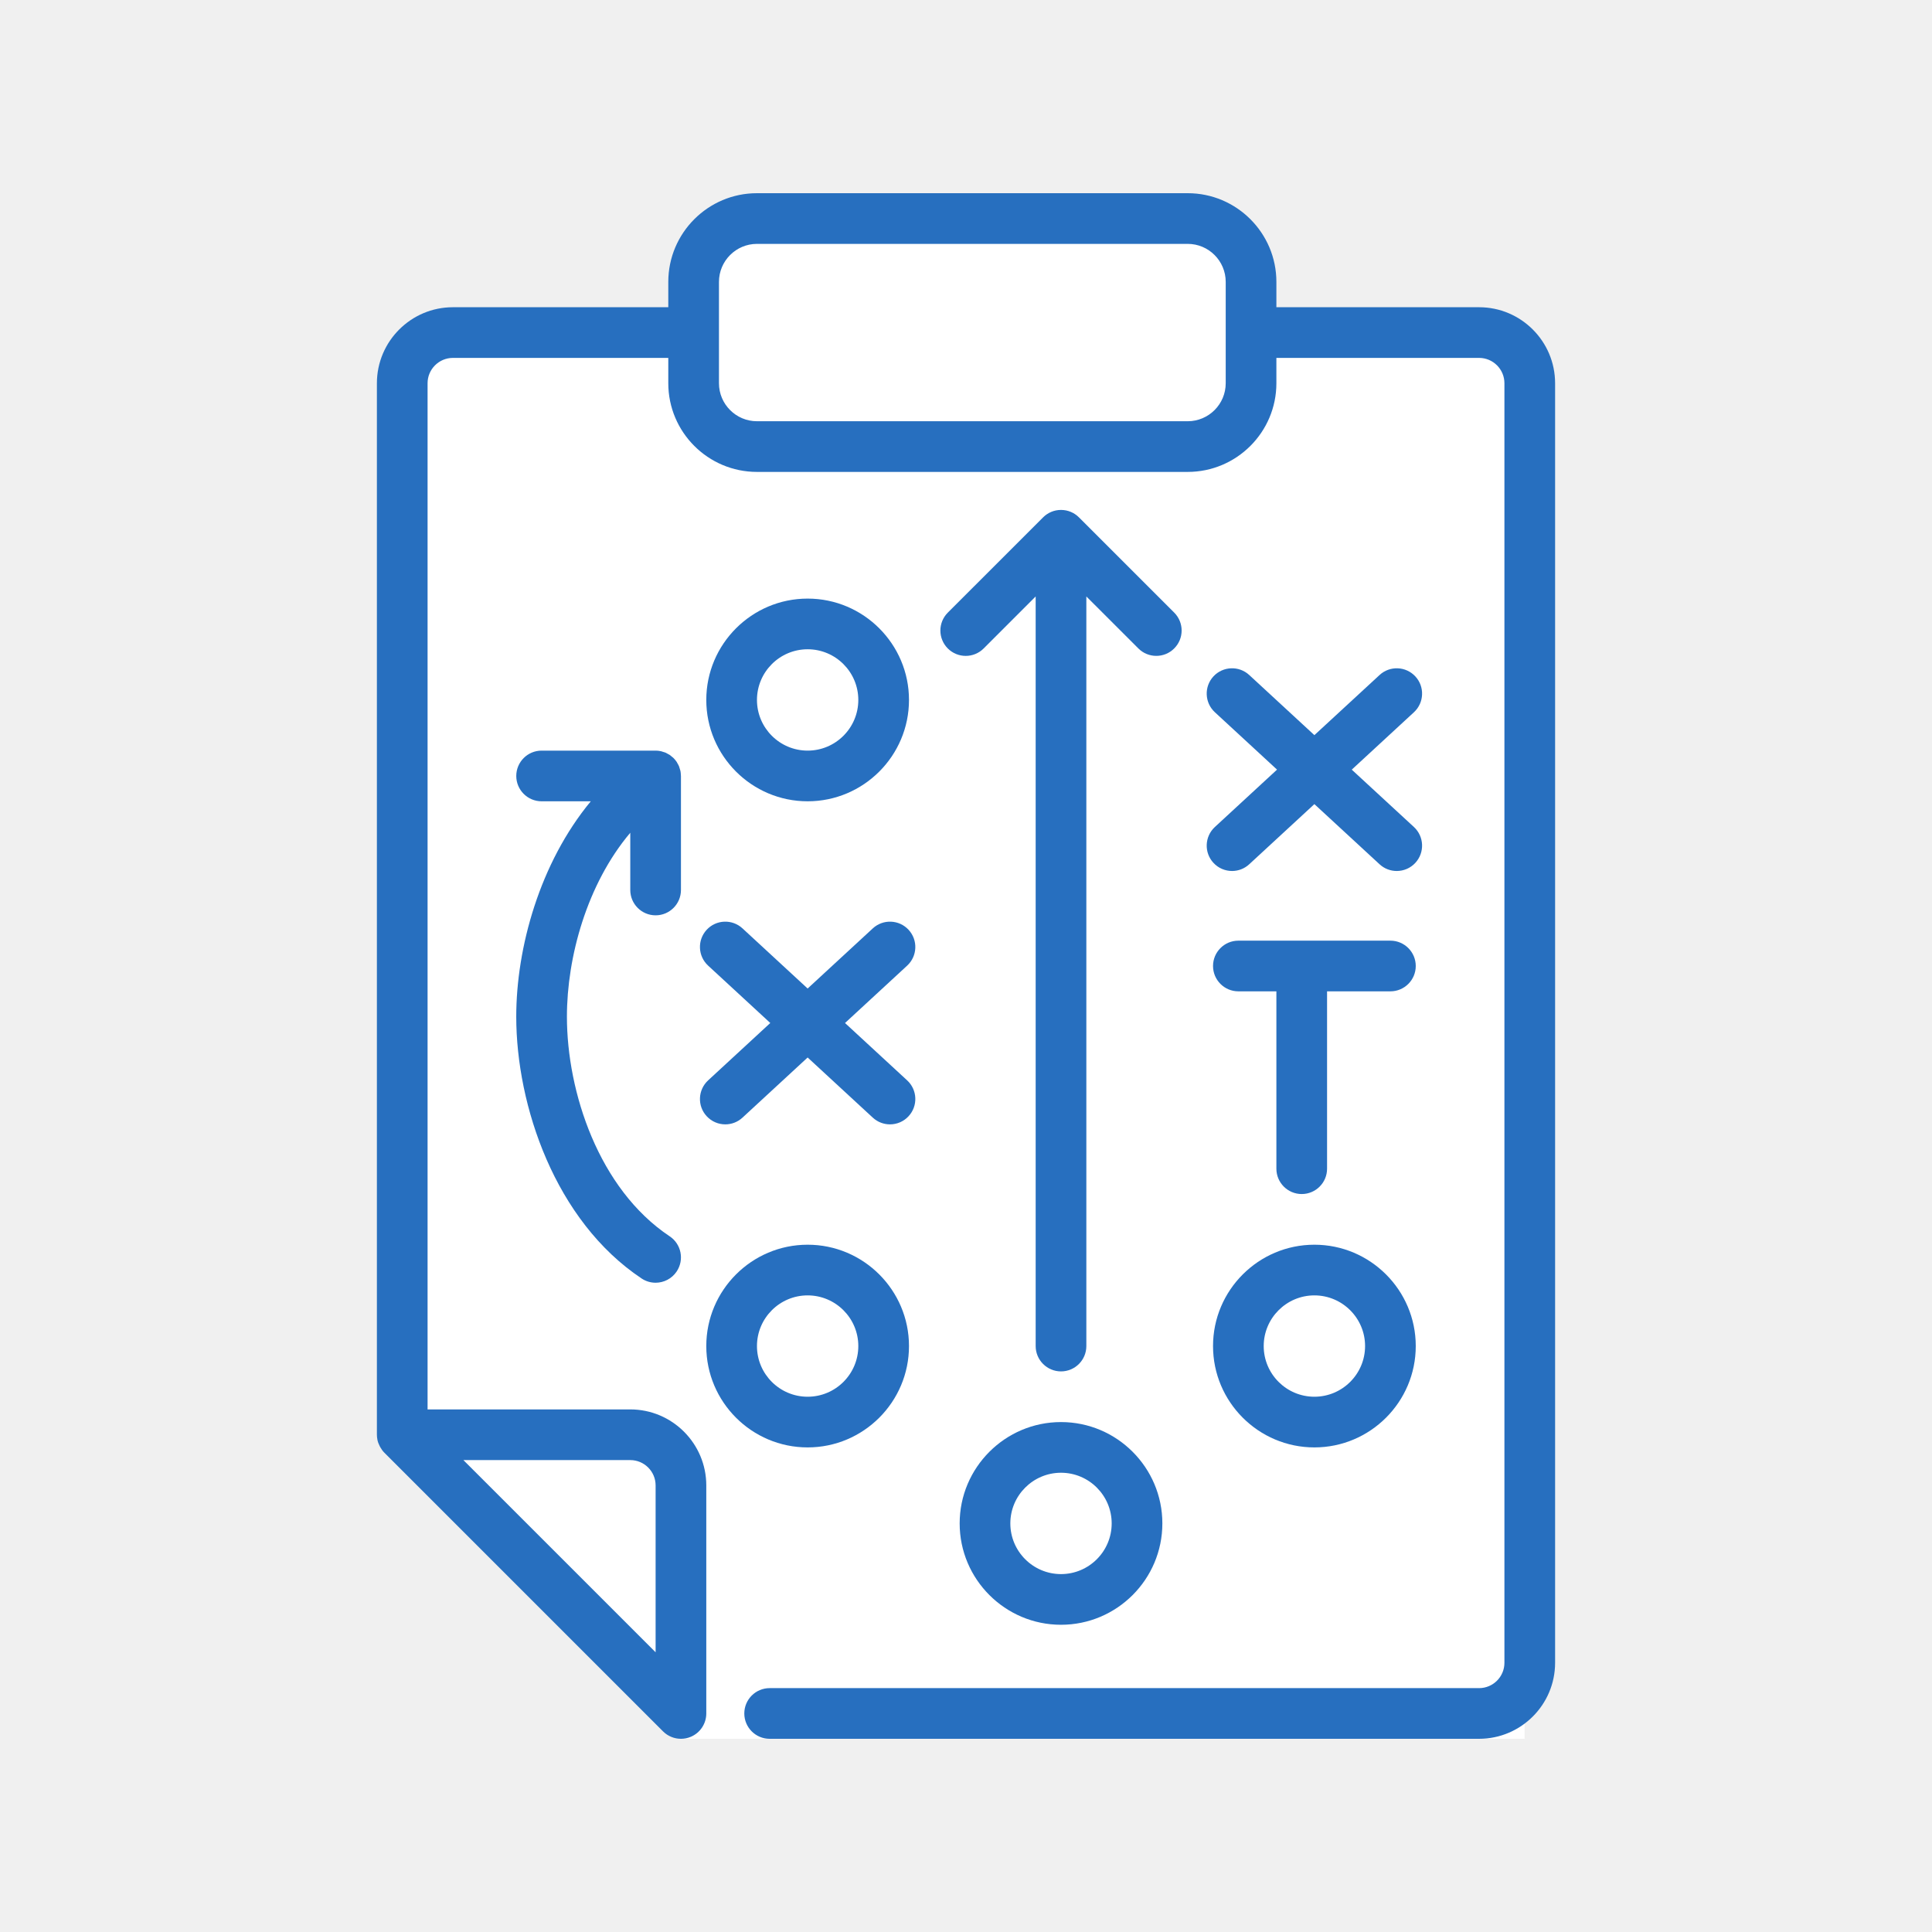
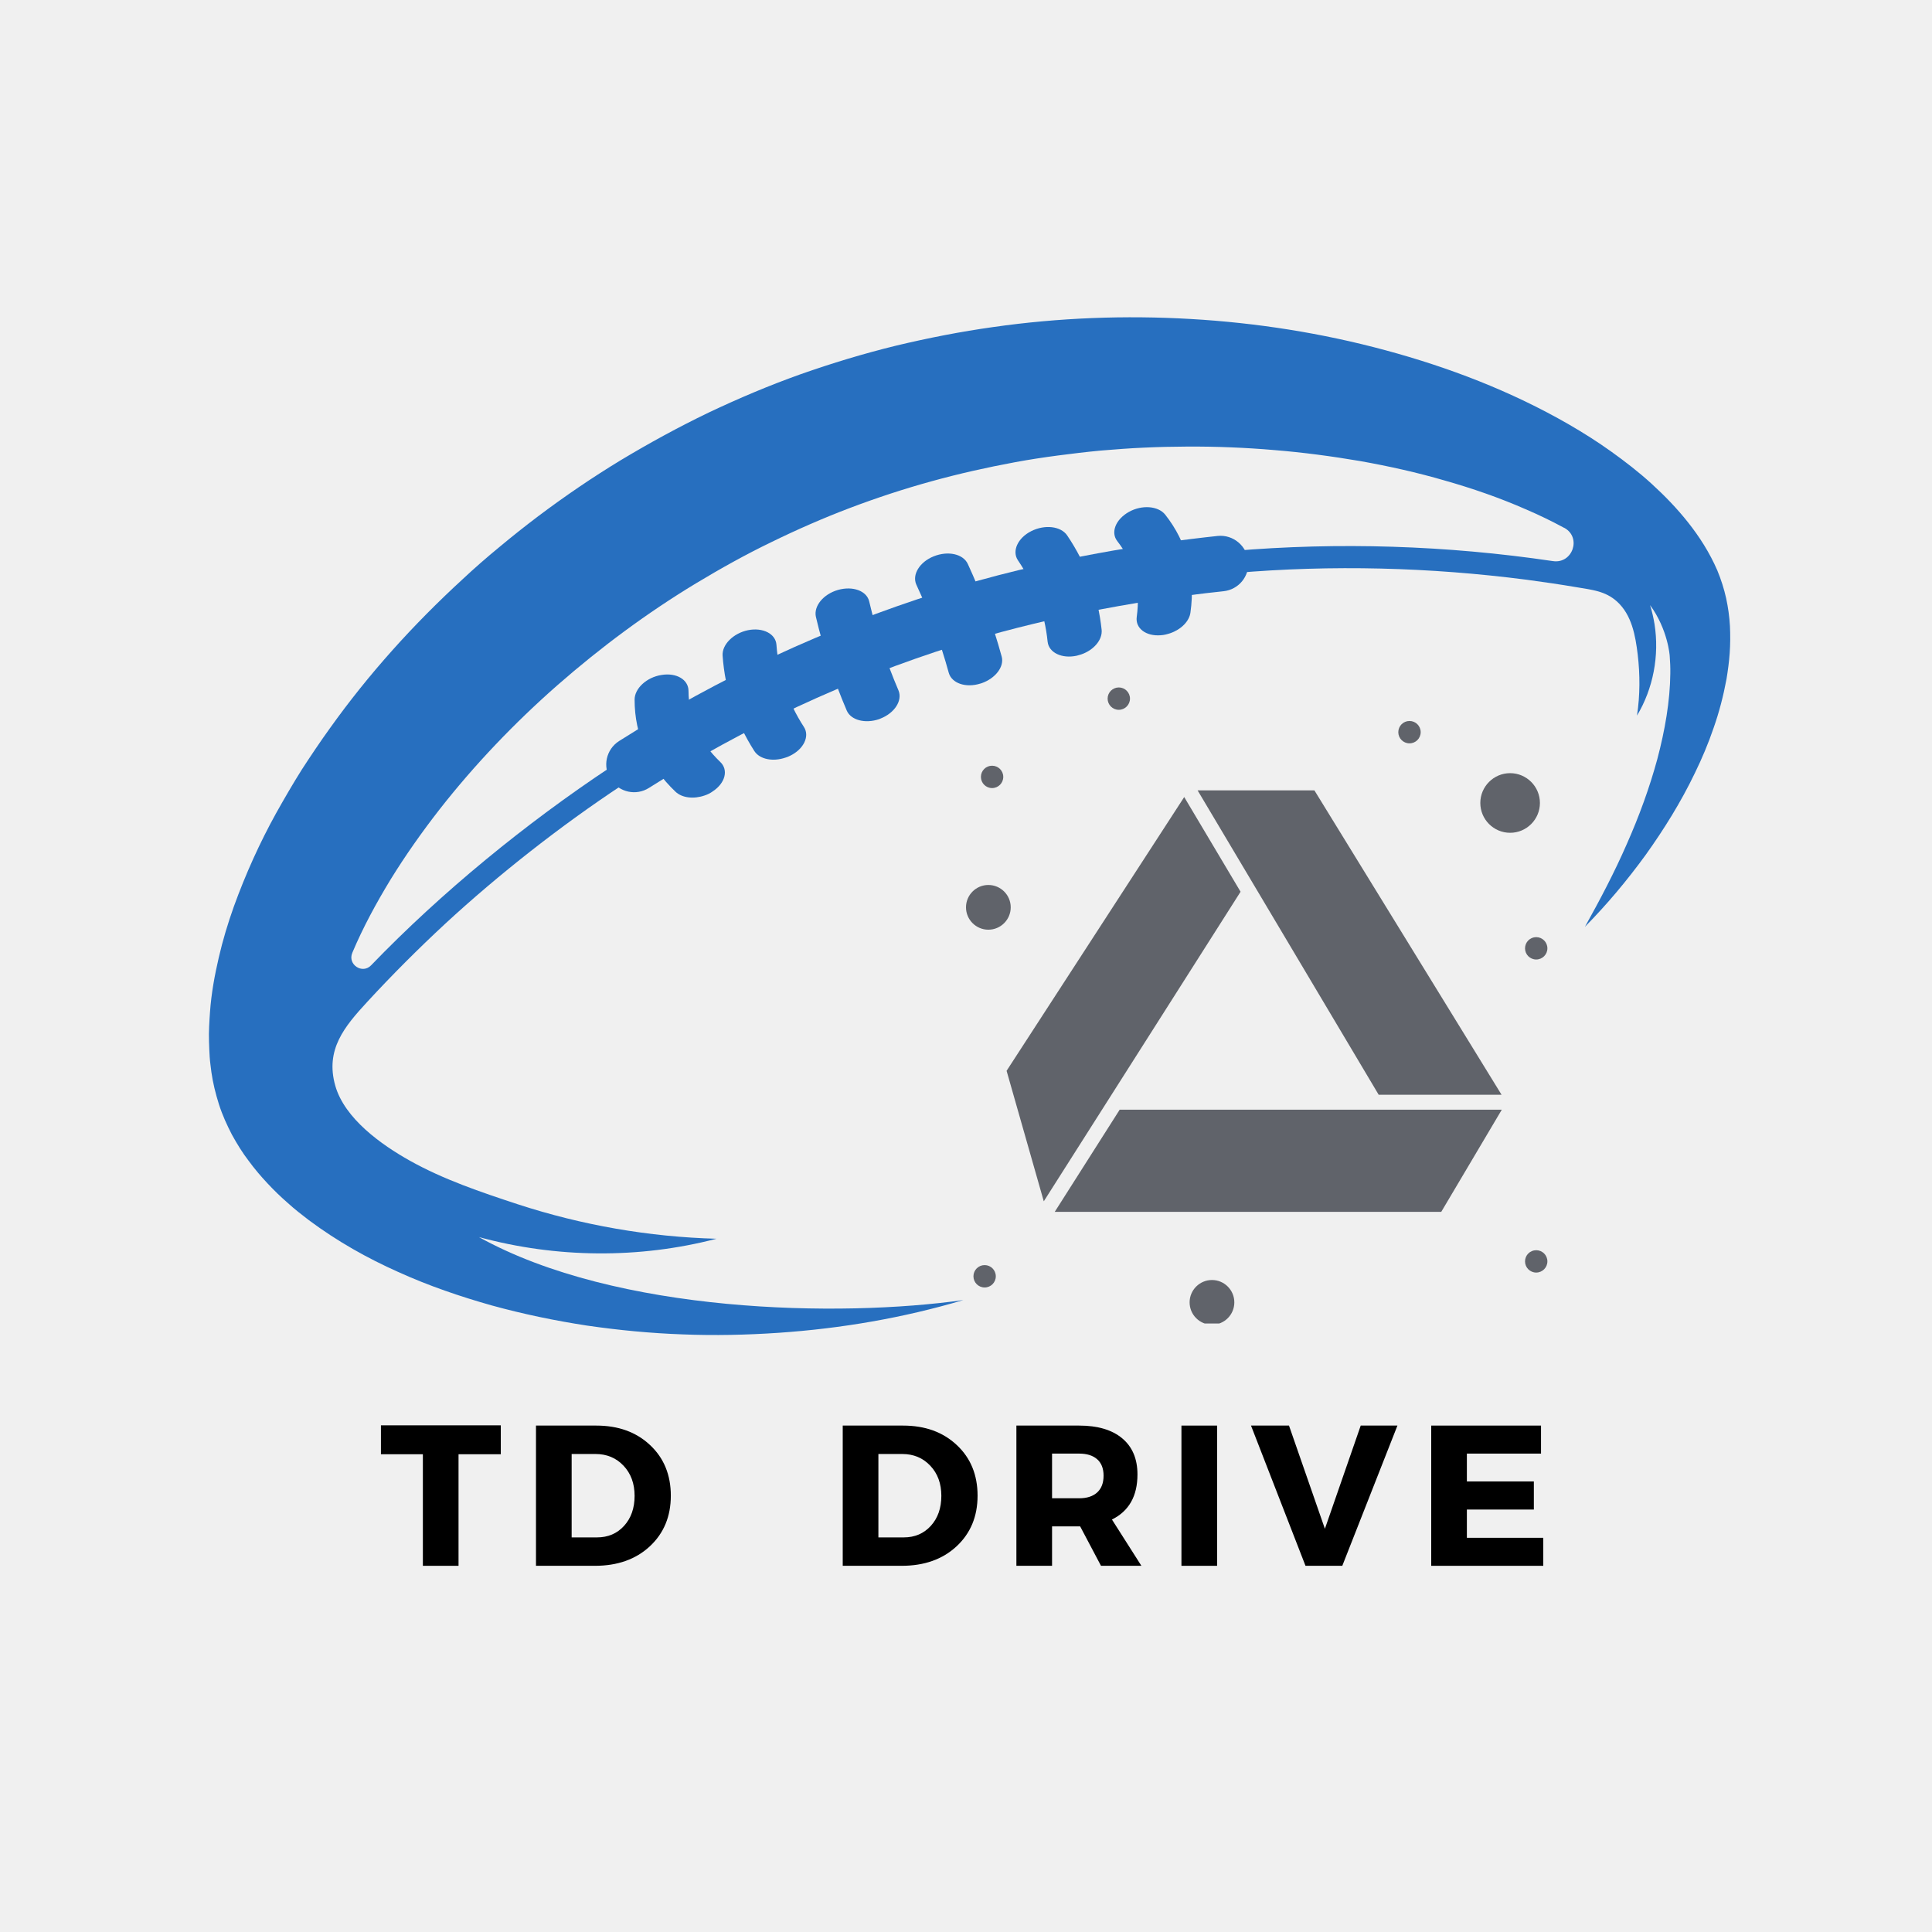
<svg xmlns="http://www.w3.org/2000/svg" width="500" zoomAndPan="magnify" viewBox="0 0 375 375" height="500" preserveAspectRatio="xMidYMid meet" version="1.0">
  <defs>
-     <clipPath id="9221d49331">
-       <path d="M 81.918 69.145 L 295.922 69.145 L 295.922 279.188 L 81.918 279.188 Z M 81.918 69.145 " clip-rule="nonzero" />
-     </clipPath>
-     <clipPath id="65d8e4fff7">
-       <path d="M 131.684 122.105 L 295.922 122.105 L 295.922 337.5 L 131.684 337.5 Z M 131.684 122.105 " clip-rule="nonzero" />
-     </clipPath>
-     <clipPath id="f9c71a371d">
-       <path d="M 76 158 L 256 158 L 256 338 L 76 338 Z M 76 158 " clip-rule="nonzero" />
-     </clipPath>
-     <clipPath id="fa8e7c53cd">
-       <path d="M 76.586 274.562 L 192.723 158.426 L 255.66 221.363 L 139.523 337.5 Z M 76.586 274.562 " clip-rule="nonzero" />
-     </clipPath>
-     <clipPath id="0cdf673f22">
-       <path d="M 134.875 44.699 L 242.742 44.699 L 242.742 260.098 L 134.875 260.098 Z M 134.875 44.699 " clip-rule="nonzero" />
-     </clipPath>
-     <clipPath id="c86dcb6b72">
-       <path d="M 73.125 37.5 L 301.875 37.5 L 301.875 337.5 L 73.125 337.5 Z M 73.125 37.5 " clip-rule="nonzero" />
+     <g />
+     <clipPath id="323e5e74f4">
+       <path d="M 117 103 L 243 103 L 243 154 L 117 154 Z M 117 103 " clip-rule="nonzero" />
+     </clipPath>
+     <clipPath id="37b20e096d">
+       <path d="M 113.039 4.504 L 349.828 98.227 L 261.727 320.809 L 24.938 227.086 Z M 113.039 4.504 " clip-rule="nonzero" />
+     </clipPath>
+     <clipPath id="90df84efdf">
+       <path d="M 113.039 4.504 L 349.828 98.227 L 261.727 320.809 L 24.938 227.086 Z M 113.039 4.504 " clip-rule="nonzero" />
+     </clipPath>
+     <clipPath id="e89ec0ad96">
+       <path d="M 40 61 L 336 61 L 336 260 L 40 260 Z M 40 61 " clip-rule="nonzero" />
+     </clipPath>
+     <clipPath id="efc45cda9a">
+       <path d="M 113.039 4.504 L 349.828 98.227 L 261.727 320.809 L 24.938 227.086 Z M 113.039 4.504 " clip-rule="nonzero" />
+     </clipPath>
+     <clipPath id="7c2cc8e9b2">
+       <path d="M 113.039 4.504 L 349.828 98.227 L 261.727 320.809 L 24.938 227.086 Z M 113.039 4.504 " clip-rule="nonzero" />
+     </clipPath>
+     <clipPath id="0206986e32">
+       <path d="M 123 130 L 141 130 L 141 155 L 123 155 Z M 123 130 " clip-rule="nonzero" />
+     </clipPath>
+     <clipPath id="51609a2b0c">
+       <path d="M 113.039 4.504 L 349.828 98.227 L 261.727 320.809 L 24.938 227.086 Z M 113.039 4.504 " clip-rule="nonzero" />
+     </clipPath>
+     <clipPath id="65760eb8c6">
+       <path d="M 113.039 4.504 L 349.828 98.227 L 261.727 320.809 L 24.938 227.086 Z M 113.039 4.504 " clip-rule="nonzero" />
+     </clipPath>
+     <clipPath id="ae01399491">
+       <path d="M 140 122 L 157 122 L 157 148 L 140 148 Z M 140 122 " clip-rule="nonzero" />
+     </clipPath>
+     <clipPath id="1a023e517f">
+       <path d="M 113.039 4.504 L 349.828 98.227 L 261.727 320.809 L 24.938 227.086 Z M 113.039 4.504 " clip-rule="nonzero" />
+     </clipPath>
+     <clipPath id="45f09a8047">
+       <path d="M 113.039 4.504 L 349.828 98.227 L 261.727 320.809 L 24.938 227.086 Z M 113.039 4.504 " clip-rule="nonzero" />
+     </clipPath>
+     <clipPath id="27bf50af54">
+       <path d="M 158 114 L 175 114 L 175 140 L 158 140 Z M 158 114 " clip-rule="nonzero" />
+     </clipPath>
+     <clipPath id="51e235d989">
+       <path d="M 113.039 4.504 L 349.828 98.227 L 261.727 320.809 L 24.938 227.086 Z M 113.039 4.504 " clip-rule="nonzero" />
+     </clipPath>
+     <clipPath id="eaf8c24dbf">
+       <path d="M 113.039 4.504 L 349.828 98.227 L 261.727 320.809 L 24.938 227.086 Z M 113.039 4.504 " clip-rule="nonzero" />
+     </clipPath>
+     <clipPath id="bcb9e86bec">
+       <path d="M 177 107 L 195 107 L 195 134 L 177 134 Z M 177 107 " clip-rule="nonzero" />
+     </clipPath>
+     <clipPath id="af056be776">
+       <path d="M 113.039 4.504 L 349.828 98.227 L 261.727 320.809 L 24.938 227.086 Z M 113.039 4.504 " clip-rule="nonzero" />
+     </clipPath>
+     <clipPath id="fefca1ef3d">
+       <path d="M 113.039 4.504 L 349.828 98.227 L 261.727 320.809 L 24.938 227.086 Z M 113.039 4.504 " clip-rule="nonzero" />
+     </clipPath>
+     <clipPath id="3e1fd7d723">
+       <path d="M 197 102 L 214 102 L 214 128 L 197 128 Z M 197 102 " clip-rule="nonzero" />
+     </clipPath>
+     <clipPath id="95d2b62704">
+       <path d="M 113.039 4.504 L 349.828 98.227 L 261.727 320.809 L 24.938 227.086 Z M 113.039 4.504 " clip-rule="nonzero" />
+     </clipPath>
+     <clipPath id="357b6d4f57">
+       <path d="M 113.039 4.504 L 349.828 98.227 L 261.727 320.809 L 24.938 227.086 Z M 113.039 4.504 " clip-rule="nonzero" />
+     </clipPath>
+     <clipPath id="135819ad24">
+       <path d="M 216 98 L 232 98 L 232 124 L 216 124 Z M 216 98 " clip-rule="nonzero" />
+     </clipPath>
+     <clipPath id="6ad2bde37f">
+       <path d="M 113.039 4.504 L 349.828 98.227 L 261.727 320.809 L 24.938 227.086 Z M 113.039 4.504 " clip-rule="nonzero" />
+     </clipPath>
+     <clipPath id="8875397bc3">
+       <path d="M 113.039 4.504 L 349.828 98.227 L 261.727 320.809 L 24.938 227.086 Z M 113.039 4.504 " clip-rule="nonzero" />
+     </clipPath>
+     <clipPath id="aeb51a79e7">
+       <path d="M 230 248 L 240 248 L 240 256.891 L 230 256.891 Z M 230 248 " clip-rule="nonzero" />
+     </clipPath>
+     <clipPath id="9da056b963">
+       <path d="M 187.5 171 L 197 171 L 197 181 L 187.5 181 Z M 187.5 171 " clip-rule="nonzero" />
+     </clipPath>
+     <clipPath id="a323af9c94">
+       <path d="M 214 133.383 L 220 133.383 L 220 138 L 214 138 Z M 214 133.383 " clip-rule="nonzero" />
+     </clipPath>
+     <clipPath id="7e581a3f7f">
+       <path d="M 296 181 L 300.824 181 L 300.824 187 L 296 187 Z M 296 181 " clip-rule="nonzero" />
+     </clipPath>
+     <clipPath id="86fd4c36c3">
+       <path d="M 296 242 L 300.824 242 L 300.824 248 L 296 248 Z M 296 242 " clip-rule="nonzero" />
    </clipPath>
  </defs>
-   <g clip-path="url(#9221d49331)">
-     <path fill="#ffffff" d="M 81.918 69.145 L 296.062 69.145 L 296.062 279.188 L 81.918 279.188 Z M 81.918 69.145 " fill-opacity="1" fill-rule="nonzero" />
-   </g>
-   <g clip-path="url(#65d8e4fff7)">
-     <path fill="#ffffff" d="M 131.684 122.105 L 295.922 122.105 L 295.922 337.668 L 131.684 337.668 Z M 131.684 122.105 " fill-opacity="1" fill-rule="nonzero" />
-   </g>
-   <g clip-path="url(#f9c71a371d)">
-     <g clip-path="url(#fa8e7c53cd)">
-       <path fill="#ffffff" d="M 76.586 274.562 L 192.629 158.52 L 255.566 221.457 L 139.523 337.5 Z M 76.586 274.562 " fill-opacity="1" fill-rule="nonzero" />
-     </g>
-   </g>
-   <g clip-path="url(#0cdf673f22)">
-     <path fill="#ffffff" d="M 134.875 44.699 L 242.742 44.699 L 242.742 260.012 L 134.875 260.012 Z M 134.875 44.699 " fill-opacity="1" fill-rule="nonzero" />
-   </g>
-   <path fill="#276fbf" d="M 156.762 155.531 C 167.609 155.531 176.434 146.707 176.434 135.859 C 176.434 125.016 167.609 116.188 156.762 116.188 C 145.914 116.188 137.09 125.016 137.09 135.859 C 137.09 146.707 145.914 155.531 156.762 155.531 Z M 156.762 126.023 C 162.188 126.023 166.598 130.438 166.598 135.859 C 166.598 141.285 162.188 145.695 156.762 145.695 C 151.336 145.695 146.926 141.285 146.926 135.859 C 146.926 130.438 151.336 126.023 156.762 126.023 Z M 156.762 126.023 " fill-opacity="1" fill-rule="nonzero" />
-   <path fill="#276fbf" d="M 156.762 280.941 C 167.609 280.941 176.434 272.117 176.434 261.27 C 176.434 250.422 167.609 241.598 156.762 241.598 C 145.914 241.598 137.09 250.422 137.09 261.27 C 137.09 272.117 145.914 280.941 156.762 280.941 Z M 156.762 251.434 C 162.188 251.434 166.598 255.848 166.598 261.27 C 166.598 266.695 162.188 271.105 156.762 271.105 C 151.336 271.105 146.926 266.695 146.926 261.27 C 146.926 255.848 151.336 251.434 156.762 251.434 Z M 156.762 251.434 " fill-opacity="1" fill-rule="nonzero" />
-   <path fill="#276fbf" d="M 255.121 241.598 C 244.277 241.598 235.449 250.422 235.449 261.27 C 235.449 272.117 244.277 280.941 255.121 280.941 C 265.969 280.941 274.797 272.117 274.797 261.27 C 274.797 250.422 265.969 241.598 255.121 241.598 Z M 255.121 271.105 C 249.699 271.105 245.285 266.695 245.285 261.27 C 245.285 255.848 249.699 251.434 255.121 251.434 C 260.547 251.434 264.961 255.848 264.961 261.27 C 264.961 266.695 260.547 271.105 255.121 271.105 Z M 255.121 271.105 " fill-opacity="1" fill-rule="nonzero" />
-   <path fill="#276fbf" d="M 205.941 276.023 C 195.098 276.023 186.27 284.852 186.27 295.695 C 186.27 306.543 195.098 315.367 205.941 315.367 C 216.789 315.367 225.613 306.543 225.613 295.695 C 225.613 284.852 216.789 276.023 205.941 276.023 Z M 205.941 305.531 C 200.52 305.531 196.105 301.121 196.105 295.695 C 196.105 290.273 200.52 285.859 205.941 285.859 C 211.367 285.859 215.777 290.273 215.777 295.695 C 215.777 301.121 211.367 305.531 205.941 305.531 Z M 205.941 305.531 " fill-opacity="1" fill-rule="nonzero" />
-   <path fill="#276fbf" d="M 127.254 177.664 C 129.969 177.664 132.172 175.461 132.172 172.746 L 132.172 150.648 C 132.172 150.645 132.172 150.641 132.172 150.633 L 132.172 150.613 C 132.172 150.555 132.156 150.496 132.156 150.434 C 132.145 150.176 132.129 149.918 132.078 149.656 C 132.043 149.5 131.988 149.352 131.941 149.199 C 131.895 149.047 131.859 148.891 131.797 148.738 C 131.699 148.504 131.57 148.281 131.441 148.066 C 131.406 148.008 131.387 147.945 131.348 147.887 C 131.348 147.887 131.344 147.883 131.34 147.879 C 131.16 147.613 130.953 147.363 130.727 147.133 C 130.613 147.02 130.484 146.93 130.359 146.832 C 130.238 146.73 130.121 146.617 129.988 146.527 C 129.848 146.434 129.699 146.367 129.551 146.289 C 129.414 146.219 129.289 146.133 129.145 146.074 C 128.98 146.008 128.809 145.969 128.637 145.918 C 128.5 145.875 128.371 145.82 128.23 145.797 C 127.914 145.73 127.59 145.699 127.266 145.695 C 127.266 145.695 127.258 145.695 127.258 145.695 L 105.125 145.695 C 102.41 145.695 100.207 147.898 100.207 150.613 C 100.207 153.328 102.41 155.531 105.125 155.531 L 114.672 155.531 C 104.77 167.48 100.203 183.957 100.203 197.336 C 100.203 214.555 107.723 236.949 124.527 248.148 C 125.367 248.711 126.312 248.977 127.25 248.977 C 128.836 248.977 130.398 248.207 131.348 246.785 C 132.852 244.523 132.242 241.469 129.98 239.965 C 116.207 230.781 110.039 211.938 110.039 197.336 C 110.039 185.789 113.914 171.613 122.336 161.637 L 122.336 172.746 C 122.336 175.461 124.539 177.664 127.254 177.664 Z M 127.254 177.664 " fill-opacity="1" fill-rule="nonzero" />
-   <path fill="#276fbf" d="M 137.164 216.652 C 138.133 217.703 139.453 218.238 140.777 218.238 C 141.973 218.238 143.168 217.809 144.113 216.934 L 156.762 205.258 L 169.41 216.934 C 170.359 217.809 171.555 218.238 172.746 218.238 C 174.07 218.238 175.391 217.707 176.359 216.652 C 178.203 214.656 178.078 211.547 176.082 209.703 L 164.016 198.566 L 176.082 187.426 C 178.078 185.582 178.203 182.473 176.359 180.477 C 174.52 178.48 171.406 178.355 169.41 180.199 L 156.762 191.871 L 144.113 180.195 C 142.117 178.355 139.004 178.48 137.164 180.473 C 135.32 182.473 135.449 185.582 137.441 187.422 L 149.512 198.562 L 137.441 209.703 C 135.449 211.551 135.32 214.66 137.164 216.652 Z M 137.164 216.652 " fill-opacity="1" fill-rule="nonzero" />
-   <path fill="#276fbf" d="M 227.914 118.906 L 209.418 100.414 C 209.418 100.41 209.414 100.41 209.406 100.402 C 208.52 99.523 207.297 98.977 205.941 98.977 C 204.59 98.977 203.367 99.523 202.477 100.406 C 202.473 100.41 202.469 100.41 202.465 100.418 L 183.969 118.91 C 182.047 120.832 182.047 123.945 183.969 125.867 C 185.891 127.789 189.004 127.789 190.926 125.867 L 201.023 115.77 L 201.023 261.27 C 201.023 263.984 203.227 266.188 205.941 266.188 C 208.656 266.188 210.859 263.984 210.859 261.27 L 210.859 115.77 L 220.957 125.863 C 221.918 126.828 223.176 127.305 224.434 127.305 C 225.695 127.305 226.953 126.828 227.91 125.863 C 229.836 123.945 229.836 120.832 227.914 118.906 Z M 227.914 118.906 " fill-opacity="1" fill-rule="nonzero" />
-   <path fill="#276fbf" d="M 235.523 167.473 C 236.492 168.523 237.812 169.059 239.141 169.059 C 240.332 169.059 241.527 168.629 242.473 167.754 L 255.121 156.078 L 267.773 167.754 C 268.719 168.629 269.914 169.059 271.105 169.059 C 272.434 169.059 273.754 168.527 274.723 167.473 C 276.562 165.477 276.438 162.367 274.445 160.523 L 262.375 149.387 L 274.445 138.246 C 276.441 136.402 276.562 133.289 274.723 131.297 C 272.879 129.301 269.766 129.176 267.773 131.02 L 255.121 142.691 L 242.473 131.016 C 240.477 129.176 237.367 129.301 235.523 131.293 C 233.684 133.289 233.809 136.402 235.801 138.242 L 247.871 149.383 L 235.801 160.523 C 233.809 162.367 233.684 165.48 235.523 167.473 Z M 235.523 167.473 " fill-opacity="1" fill-rule="nonzero" />
-   <path fill="#276fbf" d="M 269.879 182.582 L 240.367 182.582 C 237.652 182.582 235.449 184.785 235.449 187.5 C 235.449 190.215 237.652 192.418 240.367 192.418 L 247.746 192.418 L 247.746 226.844 C 247.746 229.559 249.949 231.762 252.664 231.762 C 255.379 231.762 257.582 229.559 257.582 226.844 L 257.582 192.418 L 269.879 192.418 C 272.59 192.418 274.797 190.215 274.797 187.5 C 274.797 184.785 272.59 182.582 269.879 182.582 Z M 269.879 182.582 " fill-opacity="1" fill-rule="nonzero" />
-   <g clip-path="url(#c86dcb6b72)">
-     <path fill="#276fbf" d="M 73.254 279.453 C 73.336 279.879 73.492 280.277 73.684 280.656 C 73.727 280.746 73.777 280.832 73.824 280.918 C 74.039 281.293 74.285 281.652 74.594 281.957 C 74.594 281.957 74.594 281.961 74.598 281.961 L 128.695 336.059 C 129.637 337 130.895 337.5 132.172 337.5 C 132.805 337.5 133.445 337.379 134.055 337.125 C 135.895 336.363 137.09 334.57 137.09 332.582 L 137.09 288.32 C 137.09 280.184 130.469 273.566 122.336 273.566 L 82.992 273.566 L 82.992 74.387 C 82.992 71.672 85.199 69.469 87.91 69.469 L 129.715 69.469 L 129.715 74.387 C 129.715 83.879 137.434 91.598 146.926 91.598 L 230.531 91.598 C 240.023 91.598 247.746 83.879 247.746 74.387 L 247.746 69.469 L 287.09 69.469 C 289.801 69.469 292.008 71.672 292.008 74.387 L 292.008 322.746 C 292.008 325.457 289.801 327.664 287.09 327.664 L 149.387 327.664 C 146.672 327.664 144.469 329.867 144.469 332.582 C 144.469 335.297 146.672 337.5 149.387 337.5 L 287.09 337.5 C 295.223 337.5 301.844 330.883 301.844 322.746 L 301.844 74.387 C 301.844 66.25 295.223 59.633 287.09 59.633 L 247.746 59.633 L 247.746 54.715 C 247.746 45.223 240.023 37.5 230.531 37.5 L 146.926 37.5 C 137.434 37.5 129.715 45.223 129.715 54.715 L 129.715 59.633 L 87.91 59.633 C 79.777 59.633 73.156 66.25 73.156 74.387 L 73.156 278.484 C 73.156 278.797 73.191 279.102 73.25 279.398 C 73.25 279.414 73.25 279.434 73.254 279.453 Z M 139.551 54.715 C 139.551 50.645 142.859 47.336 146.926 47.336 L 230.531 47.336 C 234.602 47.336 237.91 50.645 237.91 54.715 L 237.91 74.387 C 237.91 78.453 234.602 81.762 230.531 81.762 L 146.926 81.762 C 142.859 81.762 139.551 78.453 139.551 74.387 Z M 122.336 283.402 C 125.047 283.402 127.254 285.605 127.254 288.32 L 127.254 320.707 L 89.945 283.402 Z M 122.336 283.402 " fill-opacity="1" fill-rule="nonzero" />
+   <g clip-path="url(#323e5e74f4)">
+     <g clip-path="url(#37b20e096d)">
+       <g clip-path="url(#90df84efdf)">
+         <path fill="#276fbf" d="M 242.281 108.945 C 242.535 111.891 240.402 114.449 237.48 114.758 C 219.492 116.648 200.805 120.414 185.434 125.277 C 164.512 131.863 144.543 141.156 125.961 152.934 C 123.488 154.5 120.227 153.812 118.57 151.348 C 116.895 148.832 117.629 145.457 120.168 143.832 C 139.551 131.551 160.367 121.863 182.184 114.98 C 203.016 108.402 223.516 105.395 236.383 104.023 C 239.344 103.73 242.039 105.961 242.281 108.945 Z M 242.281 108.945 " fill-opacity="1" fill-rule="nonzero" />
+       </g>
+     </g>
+   </g>
+   <g clip-path="url(#e89ec0ad96)">
+     <g clip-path="url(#efc45cda9a)">
+       <g clip-path="url(#7c2cc8e9b2)">
+         <path fill="#276fbf" d="M 333.332 110.723 C 331.824 107.238 329.848 104.172 327.664 101.41 C 325.48 98.652 323.09 96.195 320.59 93.914 C 318.09 91.629 315.449 89.594 312.762 87.668 C 310.078 85.742 307.316 84.004 304.512 82.379 C 293.246 75.891 281.188 71.293 268.883 67.973 C 256.543 64.641 243.922 62.66 231.156 61.918 C 218.391 61.176 205.57 61.66 192.832 63.473 C 186.488 64.363 180.137 65.602 173.898 67.098 C 167.645 68.629 161.477 70.496 155.367 72.648 C 149.297 74.812 143.344 77.328 137.504 80.102 C 131.703 82.891 126.039 85.992 120.5 89.316 C 114.996 92.656 109.68 96.281 104.531 100.148 C 101.949 102.102 99.441 104.082 96.992 106.129 C 94.508 108.164 92.066 110.301 89.738 112.48 C 80.258 121.184 71.594 130.77 64.059 141.32 C 62.148 143.969 60.348 146.66 58.586 149.367 C 56.848 152.129 55.223 154.934 53.602 157.824 C 50.43 163.551 47.684 169.617 45.379 175.988 C 44.238 179.199 43.242 182.473 42.461 185.867 C 41.676 189.262 41.012 192.793 40.758 196.484 C 40.695 197.406 40.629 198.332 40.59 199.305 L 40.551 200.711 L 40.57 202.184 C 40.582 203.137 40.652 204.156 40.699 205.125 C 40.723 205.609 40.785 206.105 40.844 206.605 C 40.906 207.102 40.969 207.602 41.031 208.098 C 41.312 210.109 41.82 212.203 42.488 214.324 C 43.18 216.492 44.066 218.395 45.016 220.238 C 46.02 222.055 47.07 223.766 48.266 225.316 C 49.41 226.887 50.648 228.328 51.922 229.691 C 52.555 230.375 53.203 231.02 53.855 231.664 C 54.52 232.273 55.168 232.918 55.848 233.488 C 57.176 234.703 58.566 235.77 59.953 236.836 C 65.512 240.977 71.336 244.23 77.305 246.895 C 80.266 248.238 83.281 249.434 86.309 250.5 C 89.332 251.57 92.363 252.512 95.426 253.379 C 101.527 255.059 107.699 256.34 113.918 257.293 C 120.113 258.191 126.297 258.785 132.504 259.004 C 138.695 259.254 144.871 259.113 151.023 258.703 C 163.293 257.871 175.363 255.797 186.988 252.34 C 163.105 255.73 119.707 254.973 92.961 240.117 C 107.977 244.207 124.035 244.359 139.074 240.441 C 125.984 240.09 112.926 237.805 100.48 233.742 C 93.352 231.395 86.125 228.965 79.562 225.293 C 74.023 222.191 66.891 217.129 65.074 210.723 C 63.102 203.734 66.848 199.27 71.305 194.438 C 76.137 189.199 81.199 184.133 86.445 179.27 C 96.836 169.68 108.895 160.23 120.68 152.441 L 118.504 148.906 C 102.141 159.754 85.715 173.164 72.039 187.359 C 70.34 189.145 67.438 187.219 68.375 184.961 C 68.391 184.926 68.402 184.887 68.418 184.852 C 70.461 180.016 73.02 175.293 75.855 170.641 C 78.723 166 81.879 161.52 85.293 157.137 C 92.094 148.449 99.824 140.348 108.215 132.98 C 116.59 125.652 125.562 118.988 135.082 113.23 C 139.832 110.371 144.703 107.645 149.711 105.23 C 154.68 102.801 159.793 100.559 164.965 98.598 C 170.137 96.637 175.434 94.898 180.758 93.43 C 186.133 91.938 191.566 90.727 197.055 89.707 C 199.801 89.199 202.551 88.781 205.328 88.414 C 208.102 88.047 210.859 87.719 213.68 87.453 C 216.484 87.227 219.289 87 222.051 86.887 C 223.461 86.801 224.848 86.789 226.246 86.738 C 227.629 86.727 229.066 86.691 230.449 86.68 C 233.254 86.668 236.082 86.711 238.883 86.828 C 241.68 86.941 244.5 87.113 247.293 87.355 C 252.891 87.805 258.496 88.555 264.027 89.496 C 269.582 90.488 275.051 91.703 280.418 93.27 C 285.805 94.797 291.074 96.625 296.141 98.848 C 298.684 99.938 301.145 101.129 303.52 102.414 C 303.559 102.43 303.594 102.441 303.633 102.457 C 307.031 104.32 305.25 109.477 301.422 108.91 C 280.867 105.859 259.797 105.191 239.281 106.938 L 239.652 111.223 C 258.527 109.602 277.547 110.105 296.289 112.523 C 299.562 112.957 302.863 113.445 306.094 113.992 C 308.996 114.492 311.586 114.699 313.871 116.766 C 316.723 119.363 317.43 123.348 317.875 127.016 C 318.344 130.949 318.336 134.996 317.738 138.898 C 320.898 133.641 322.102 127.223 321.145 121.152 C 320.945 119.91 320.656 118.68 320.281 117.453 C 323.773 122.238 324.09 127.32 324.09 127.32 C 324.168 128.43 324.23 129.574 324.207 130.727 C 324.152 136.094 323.168 141.738 321.691 147.316 C 320.18 152.879 318.16 158.418 315.754 163.844 C 313.383 169.281 310.59 174.598 307.633 179.895 C 311.883 175.582 315.793 170.926 319.395 165.973 C 322.953 161.004 326.254 155.715 328.965 150.066 C 330.34 147.246 331.578 144.332 332.609 141.293 C 333.676 138.27 334.5 135.102 335.113 131.812 C 335.383 130.152 335.613 128.477 335.734 126.758 C 335.855 125.039 335.863 123.273 335.781 121.52 C 335.68 119.711 335.434 117.934 335.039 116.098 C 334.652 114.348 334.059 112.477 333.332 110.723 Z M 333.332 110.723 " fill-opacity="1" fill-rule="nonzero" />
+       </g>
+     </g>
+   </g>
+   <g clip-path="url(#0206986e32)">
+     <g clip-path="url(#51609a2b0c)">
+       <g clip-path="url(#65760eb8c6)">
+         <path fill="#276fbf" d="M 136.754 154.406 C 134.66 155.129 132.426 154.891 131.133 153.691 C 125.879 148.68 123.176 142.652 123.176 135.801 C 123.168 133.641 125.496 131.461 128.387 131.012 C 131.297 130.523 133.629 131.922 133.637 134.082 C 133.672 139.438 135.684 143.941 139.805 147.898 C 141.434 149.449 140.773 151.988 138.375 153.582 C 137.883 153.949 137.348 154.211 136.754 154.406 Z M 136.754 154.406 " fill-opacity="1" fill-rule="nonzero" />
+       </g>
+     </g>
+   </g>
+   <g clip-path="url(#ae01399491)">
+     <g clip-path="url(#1a023e517f)">
+       <g clip-path="url(#45f09a8047)">
+         <path fill="#276fbf" d="M 152.465 147.051 C 150.02 147.891 147.461 147.395 146.418 145.777 C 142.82 140.172 140.73 133.914 140.258 127.262 C 140.109 125.137 142.324 122.91 145.188 122.32 C 148.09 121.742 150.555 123.02 150.707 125.148 C 151.137 130.922 152.895 136.273 156.031 141.09 C 157.215 142.895 155.996 145.43 153.336 146.703 C 153.062 146.855 152.766 146.953 152.465 147.051 Z M 152.465 147.051 " fill-opacity="1" fill-rule="nonzero" />
+       </g>
+     </g>
+   </g>
+   <g clip-path="url(#27bf50af54)">
+     <g clip-path="url(#51e235d989)">
+       <g clip-path="url(#eaf8c24dbf)">
+         <path fill="#276fbf" d="M 170.633 139.586 C 167.941 140.504 165.164 139.793 164.355 137.922 C 161.848 132.059 159.824 125.957 158.367 119.734 C 157.898 117.652 159.816 115.309 162.676 114.5 C 165.539 113.695 168.25 114.684 168.719 116.766 C 170.098 122.652 172.023 128.457 174.395 134.008 C 175.211 135.969 173.645 138.406 170.895 139.477 C 170.789 139.52 170.688 139.566 170.633 139.586 Z M 170.633 139.586 " fill-opacity="1" fill-rule="nonzero" />
+       </g>
+     </g>
+   </g>
+   <g clip-path="url(#bcb9e86bec)">
+     <g clip-path="url(#af056be776)">
+       <g clip-path="url(#fefca1ef3d)">
+         <path fill="#276fbf" d="M 190.551 132.602 C 190.461 132.609 190.395 132.668 190.305 132.676 C 187.453 133.574 184.727 132.625 184.152 130.586 C 182.547 124.734 180.426 118.984 177.863 113.488 C 176.992 111.547 178.484 109.078 181.25 107.977 C 184.016 106.871 186.949 107.516 187.855 109.469 C 190.52 115.266 192.75 121.277 194.418 127.41 C 194.98 129.355 193.258 131.648 190.551 132.602 Z M 190.551 132.602 " fill-opacity="1" fill-rule="nonzero" />
+       </g>
+     </g>
+   </g>
+   <g clip-path="url(#3e1fd7d723)">
+     <g clip-path="url(#95d2b62704)">
+       <g clip-path="url(#357b6d4f57)">
+         <path fill="#276fbf" d="M 209.871 127.02 C 209.574 127.117 209.293 127.176 208.992 127.273 C 206.117 127.902 203.582 126.684 203.344 124.562 C 202.758 118.859 200.816 113.523 197.578 108.75 C 196.383 106.984 197.527 104.418 200.164 103.094 C 202.801 101.766 205.891 102.125 207.125 103.906 C 210.879 109.445 213.125 115.637 213.828 122.25 C 214.012 124.176 212.316 126.176 209.871 127.02 Z M 209.871 127.02 " fill-opacity="1" fill-rule="nonzero" />
+       </g>
+     </g>
+   </g>
+   <g clip-path="url(#135819ad24)">
+     <g clip-path="url(#6ad2bde37f)">
+       <g clip-path="url(#8875397bc3)">
+         <path fill="#276fbf" d="M 227.145 122.906 C 226.547 123.102 225.969 123.262 225.305 123.301 C 222.414 123.535 220.332 121.934 220.641 119.73 C 221.41 114.09 220.164 109.285 216.883 105.055 C 215.531 103.355 216.535 100.824 219.086 99.379 C 221.641 97.934 224.812 98.195 226.168 99.895 C 230.414 105.281 232.066 111.668 231.07 118.859 C 230.863 120.586 229.238 122.188 227.145 122.906 Z M 227.145 122.906 " fill-opacity="1" fill-rule="nonzero" />
+       </g>
+     </g>
+   </g>
+   <path fill="#60636a" d="M 229.855 154.707 L 195.379 207.844 L 202.598 233.172 L 240.793 173.086 Z M 229.855 154.707 " fill-opacity="1" fill-rule="nonzero" />
+   <path fill="#60636a" d="M 217.332 215.387 L 204.723 235.219 L 279.746 235.219 L 291.5 215.387 Z M 217.332 215.387 " fill-opacity="1" fill-rule="nonzero" />
+   <g clip-path="url(#aeb51a79e7)">
+     <path fill="#60636a" d="M 235.242 248.449 C 232.852 248.449 230.902 250.398 230.902 252.789 C 230.902 255.184 232.852 257.129 235.242 257.129 C 237.637 257.129 239.582 255.184 239.582 252.789 C 239.582 250.398 237.637 248.449 235.242 248.449 Z M 235.242 248.449 " fill-opacity="1" fill-rule="nonzero" />
+   </g>
+   <path fill="#60636a" d="M 291.453 212.492 L 255.125 153.41 L 232.453 153.41 L 267.602 212.492 Z M 291.453 212.492 " fill-opacity="1" fill-rule="nonzero" />
+   <g clip-path="url(#9da056b963)">
+     <path fill="#60636a" d="M 191.84 171.773 C 189.445 171.773 187.5 173.719 187.5 176.113 C 187.5 178.504 189.445 180.453 191.84 180.453 C 194.234 180.453 196.18 178.504 196.18 176.113 C 196.18 173.719 194.234 171.773 191.84 171.773 Z M 191.84 171.773 " fill-opacity="1" fill-rule="nonzero" />
+   </g>
+   <path fill="#60636a" d="M 298.898 155.855 C 298.898 152.668 296.305 150.07 293.113 150.07 C 289.922 150.07 287.328 152.668 287.328 155.855 C 287.328 159.047 289.922 161.645 293.113 161.645 C 296.305 161.645 298.898 159.047 298.898 155.855 Z M 298.898 155.855 " fill-opacity="1" fill-rule="nonzero" />
+   <path fill="#60636a" d="M 273.582 144.285 C 274.781 144.285 275.754 143.312 275.754 142.113 C 275.754 140.914 274.781 139.941 273.582 139.941 C 272.383 139.941 271.41 140.914 271.41 142.113 C 271.41 143.312 272.383 144.285 273.582 144.285 Z M 273.582 144.285 " fill-opacity="1" fill-rule="nonzero" />
+   <g clip-path="url(#a323af9c94)">
+     <path fill="#60636a" d="M 217.16 137.773 C 218.355 137.773 219.328 136.801 219.328 135.602 C 219.328 134.402 218.355 133.434 217.16 133.434 C 215.961 133.434 214.988 134.402 214.988 135.602 C 214.988 136.801 215.961 137.773 217.16 137.773 Z M 217.16 137.773 " fill-opacity="1" fill-rule="nonzero" />
+   </g>
+   <path fill="#60636a" d="M 192.562 152.965 C 193.762 152.965 194.734 151.992 194.734 150.793 C 194.734 149.594 193.762 148.625 192.562 148.625 C 191.363 148.625 190.395 149.594 190.395 150.793 C 190.395 151.992 191.363 152.965 192.562 152.965 Z M 192.562 152.965 " fill-opacity="1" fill-rule="nonzero" />
+   <g clip-path="url(#7e581a3f7f)">
+     <path fill="#60636a" d="M 298.176 186.238 C 299.375 186.238 300.348 185.27 300.348 184.07 C 300.348 182.871 299.375 181.898 298.176 181.898 C 296.977 181.898 296.008 182.871 296.008 184.07 C 296.008 185.27 296.977 186.238 298.176 186.238 Z M 298.176 186.238 " fill-opacity="1" fill-rule="nonzero" />
+   </g>
+   <g clip-path="url(#86fd4c36c3)">
+     <path fill="#60636a" d="M 298.176 247.004 C 299.375 247.004 300.348 246.031 300.348 244.832 C 300.348 243.633 299.375 242.664 298.176 242.664 C 296.977 242.664 296.008 243.633 296.008 244.832 C 296.008 246.031 296.977 247.004 298.176 247.004 Z M 298.176 247.004 " fill-opacity="1" fill-rule="nonzero" />
+   </g>
+   <path fill="#60636a" d="M 191.117 249.898 C 192.316 249.898 193.285 248.926 193.285 247.727 C 193.285 246.527 192.316 245.555 191.117 245.555 C 189.918 245.555 188.945 246.527 188.945 247.727 C 188.945 248.926 189.918 249.898 191.117 249.898 Z M 191.117 249.898 " fill-opacity="1" fill-rule="nonzero" />
+   <g fill="#000000" fill-opacity="1">
+     <g transform="translate(73.6731, 303.923)">
+       <g>
+         <path d="M 23.531 -21.656 L 15.328 -21.656 L 15.328 0 L 8.406 0 L 8.406 -21.656 L 0.266 -21.656 L 0.266 -27.266 L 23.531 -27.266 Z M 23.531 -21.656 " />
+       </g>
+     </g>
+   </g>
+   <g fill="#000000" fill-opacity="1">
+     <g transform="translate(101.3156, 303.923)">
+       <g>
+         <path d="M 2.719 -27.219 L 14.422 -27.219 C 18.703 -27.219 22.18 -25.957 24.859 -23.438 C 27.547 -20.926 28.891 -17.648 28.891 -13.609 C 28.891 -9.586 27.531 -6.312 24.812 -3.781 C 22.094 -1.258 18.539 0 14.156 0 L 2.719 0 Z M 9.641 -21.703 L 9.641 -5.516 L 14.578 -5.516 C 16.703 -5.516 18.445 -6.258 19.812 -7.75 C 21.176 -9.25 21.859 -11.191 21.859 -13.578 C 21.859 -15.961 21.145 -17.91 19.719 -19.422 C 18.289 -20.941 16.473 -21.703 14.266 -21.703 Z M 9.641 -21.703 " />
+       </g>
+     </g>
+   </g>
+   <g fill="#000000" fill-opacity="1">
+     <g transform="translate(135.0307, 303.923)">
+       <g />
+     </g>
+   </g>
+   <g fill="#000000" fill-opacity="1">
+     <g transform="translate(147.9393, 303.923)">
+       <g />
+     </g>
+   </g>
+   <g fill="#000000" fill-opacity="1">
+     <g transform="translate(160.8551, 303.923)">
+       <g>
+         <path d="M 2.719 -27.219 L 14.422 -27.219 C 18.703 -27.219 22.18 -25.957 24.859 -23.438 C 27.547 -20.926 28.891 -17.648 28.891 -13.609 C 28.891 -9.586 27.531 -6.312 24.812 -3.781 C 22.094 -1.258 18.539 0 14.156 0 L 2.719 0 Z M 9.641 -21.703 L 9.641 -5.516 L 14.578 -5.516 C 16.703 -5.516 18.445 -6.258 19.812 -7.75 C 21.176 -9.25 21.859 -11.191 21.859 -13.578 C 21.859 -15.961 21.145 -17.91 19.719 -19.422 C 18.289 -20.941 16.473 -21.703 14.266 -21.703 Z M 9.641 -21.703 " />
+       </g>
+     </g>
+   </g>
+   <g fill="#000000" fill-opacity="1">
+     <g transform="translate(194.5621, 303.923)">
+       <g>
+         <path d="M 19.141 0 L 15.094 -7.656 L 9.641 -7.656 L 9.641 0 L 2.719 0 L 2.719 -27.219 L 14.891 -27.219 C 18.492 -27.219 21.281 -26.395 23.25 -24.75 C 25.227 -23.102 26.219 -20.766 26.219 -17.734 C 26.219 -13.535 24.566 -10.617 21.266 -8.984 L 26.984 0 Z M 9.641 -13.109 L 14.891 -13.109 C 16.398 -13.109 17.566 -13.484 18.391 -14.234 C 19.223 -14.984 19.641 -16.07 19.641 -17.5 C 19.641 -18.895 19.223 -19.957 18.391 -20.688 C 17.566 -21.414 16.398 -21.781 14.891 -21.781 L 9.641 -21.781 Z M 9.641 -13.109 " />
+       </g>
+     </g>
+   </g>
+   <g fill="#000000" fill-opacity="1">
+     <g transform="translate(226.5975, 303.923)">
+       <g>
+         <path d="M 9.641 0 L 2.719 0 L 2.719 -27.219 L 9.641 -27.219 Z M 9.641 0 " />
+       </g>
+     </g>
+   </g>
+   <g fill="#000000" fill-opacity="1">
+     <g transform="translate(242.8495, 303.923)">
+       <g>
+         <path d="M 17.688 0 L 10.547 0 L -0.031 -27.219 L 7.344 -27.219 L 14.312 -7.188 L 21.266 -27.219 L 28.391 -27.219 Z M 17.688 0 " />
+       </g>
+     </g>
+   </g>
+   <g fill="#000000" fill-opacity="1">
+     <g transform="translate(275.0792, 303.923)">
+       <g>
+         <path d="M 24.031 -21.781 L 9.641 -21.781 L 9.641 -16.375 L 22.641 -16.375 L 22.641 -10.922 L 9.641 -10.922 L 9.641 -5.438 L 24.469 -5.438 L 24.469 0 L 2.719 0 L 2.719 -27.219 L 24.031 -27.219 Z M 24.031 -21.781 " />
+       </g>
+     </g>
  </g>
</svg>
